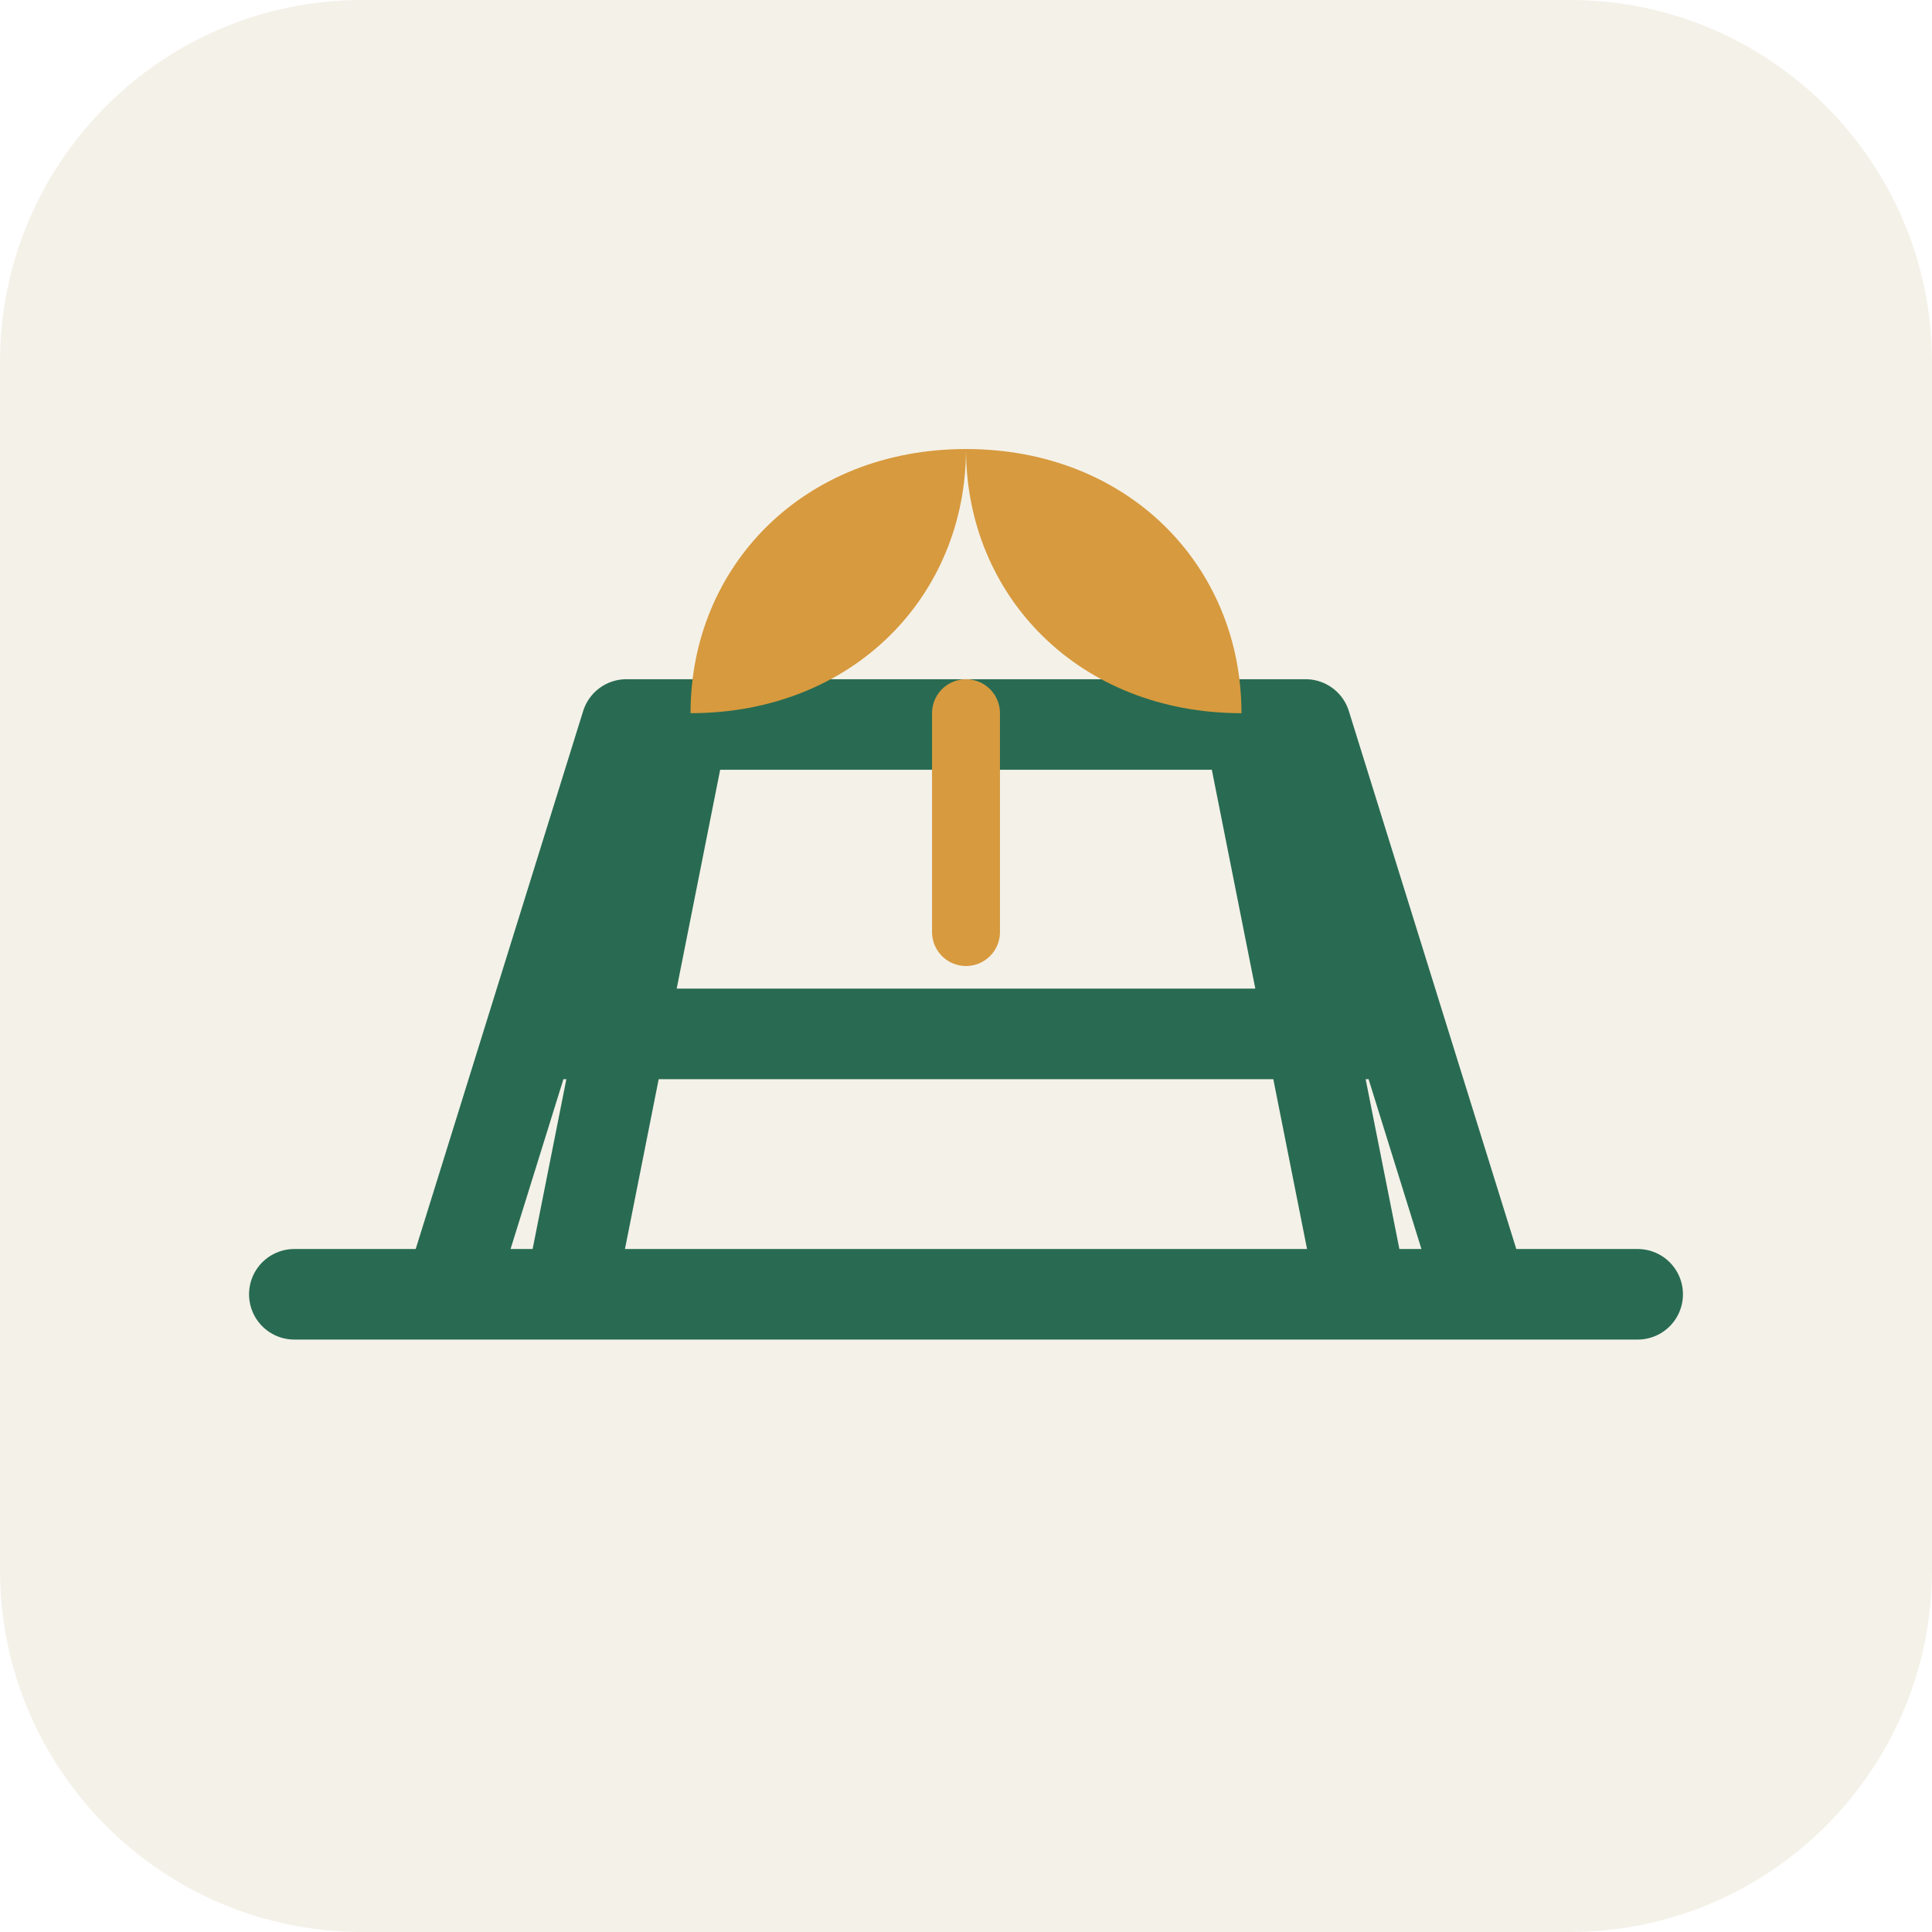
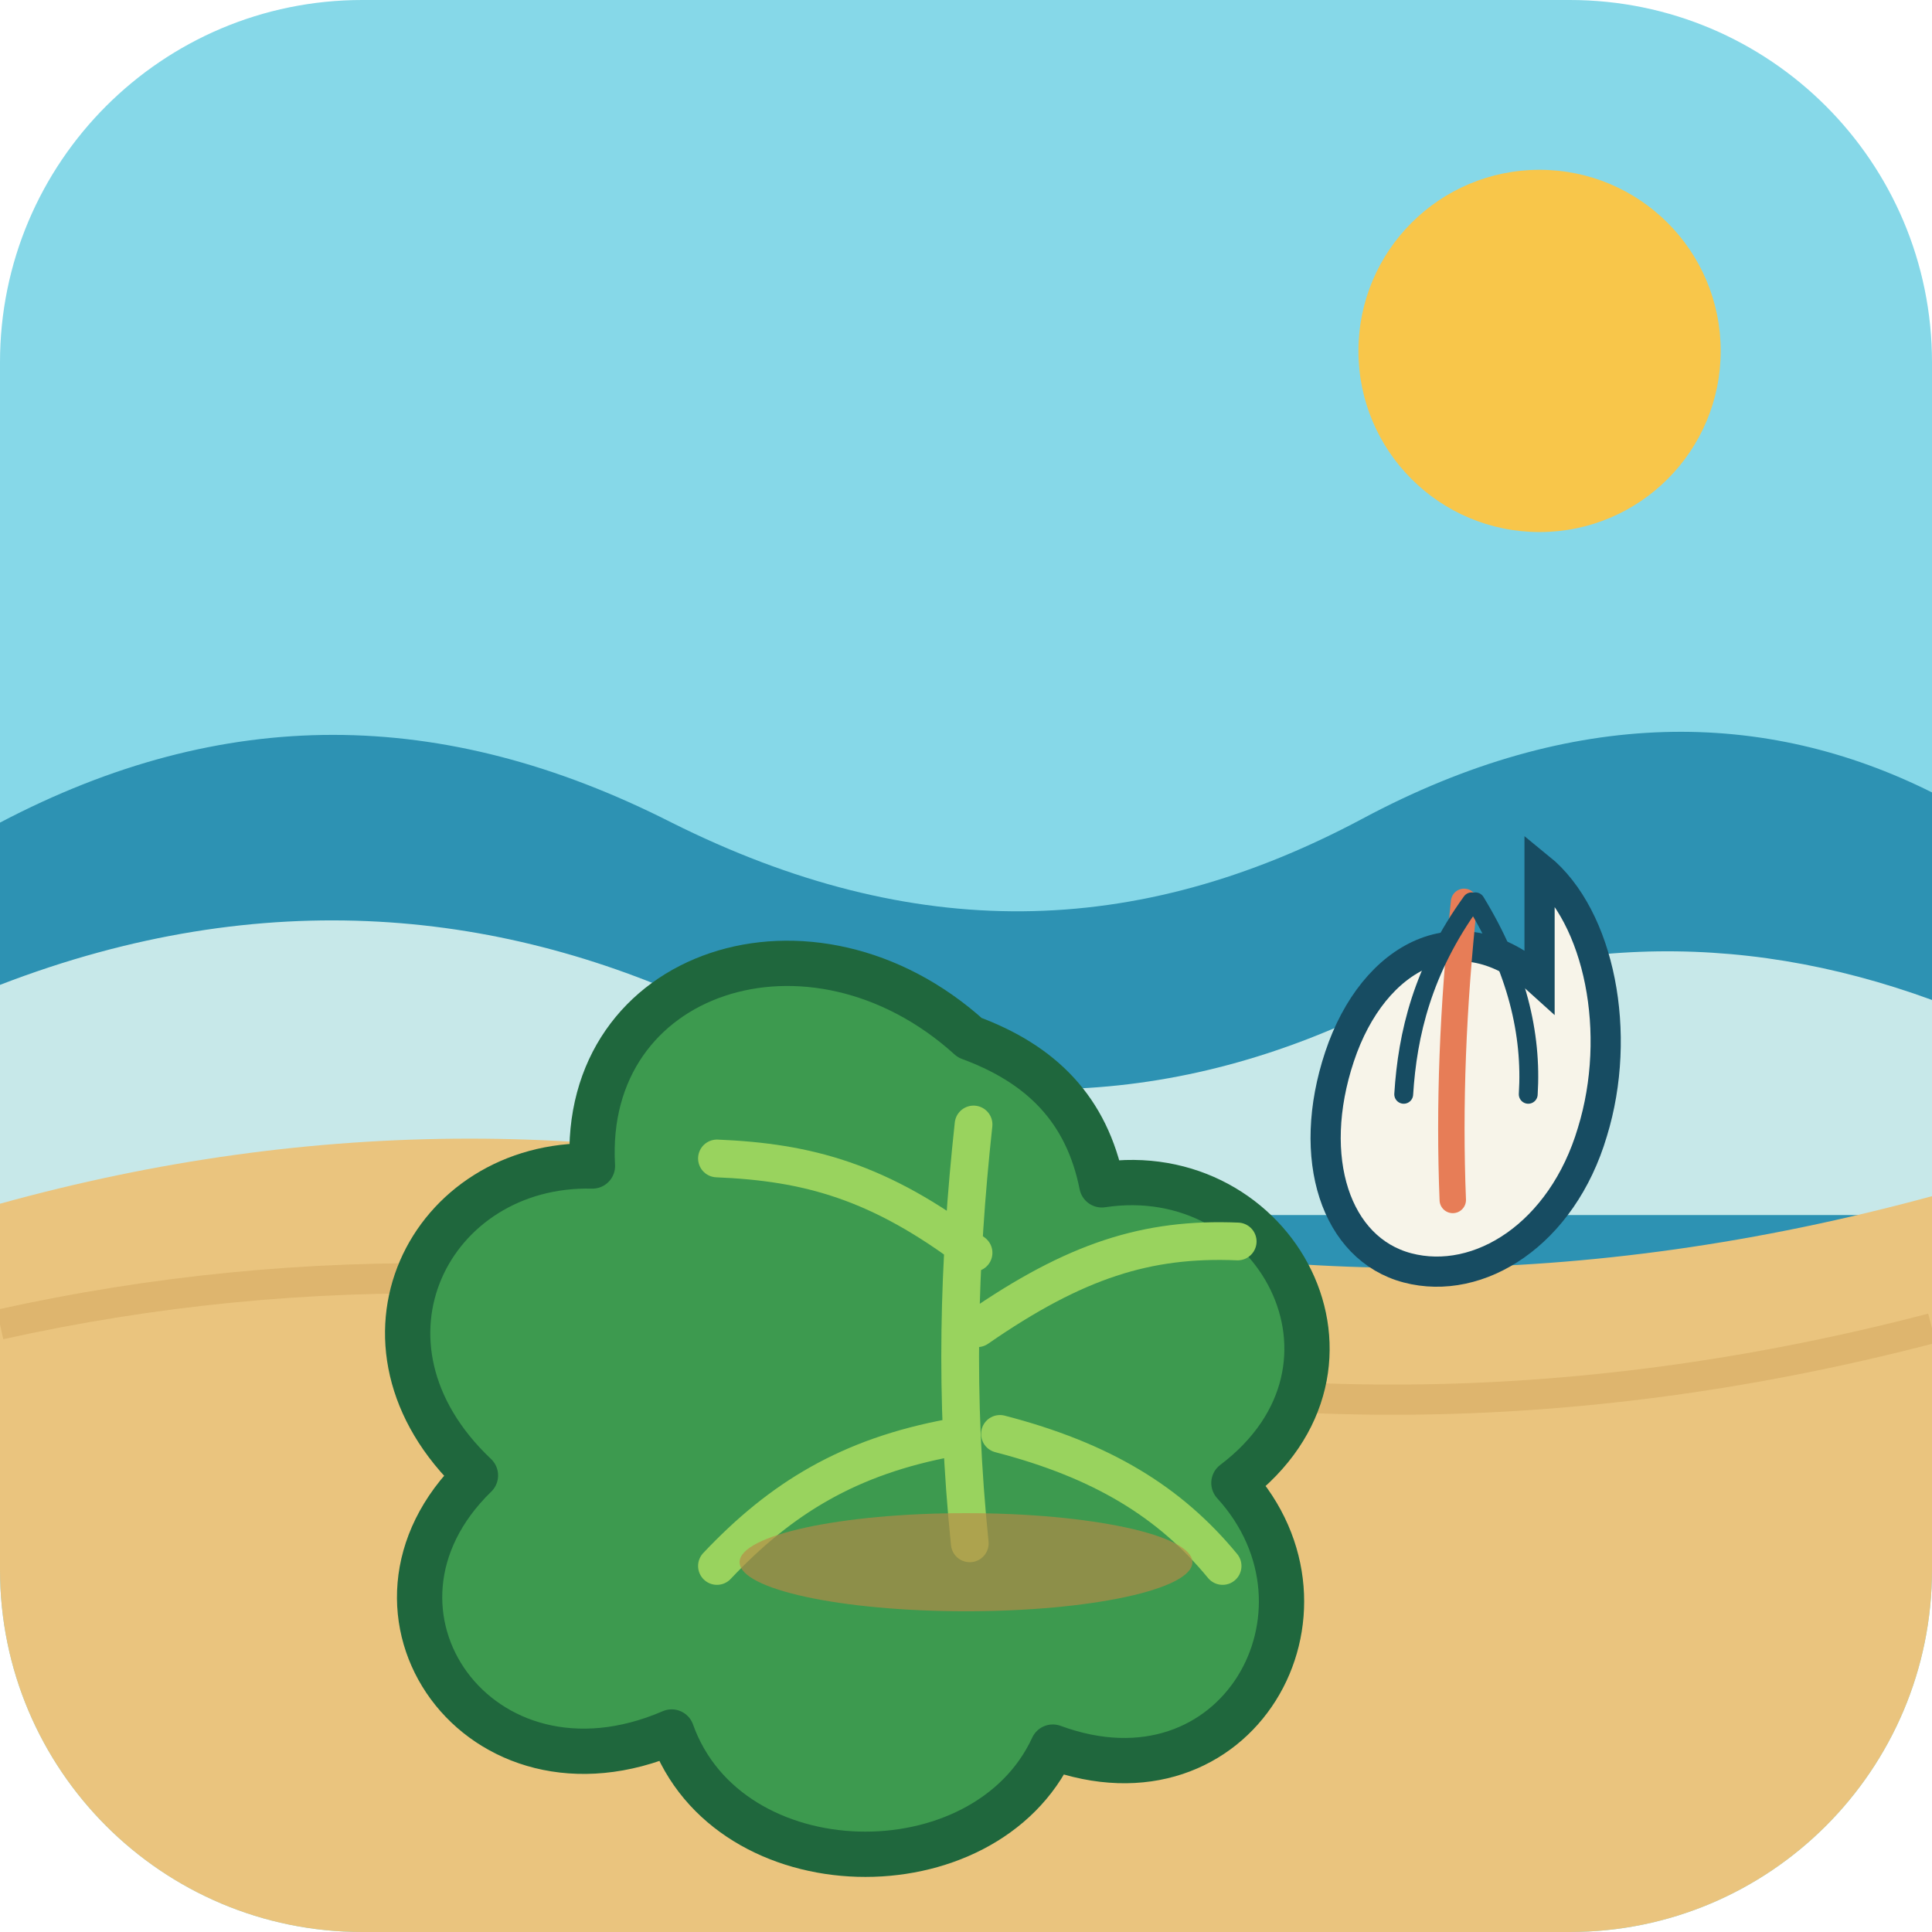
- <svg xmlns="http://www.w3.org/2000/svg" viewBox="0 0 512 512">
-   <rect width="512" height="512" rx="96" fill="#f4f1e8" />
-   <path d="M78 343h356M119 343l47-151h180l47 151M145 274h222M181 192l-30 151M331 192l30 151" fill="none" stroke="#286b52" stroke-linecap="round" stroke-linejoin="round" stroke-width="24" />
-   <path d="M256 119c-43 0-73 31-73 70 43 0 73-31 73-70Zm0 0c43 0 73 31 73 70-43 0-73-31-73-70Z" fill="#d79a3e" />
-   <path d="M256 189v58" fill="none" stroke="#d79a3e" stroke-linecap="round" stroke-width="18" />
+ <svg xmlns="http://www.w3.org/2000/svg" viewBox="0 0 512 512" role="img" aria-label="Green lettuce growing on a Florianopolis beach beside a surfboard">
+   <defs>
+     <clipPath id="corner">
+       <rect width="512" height="512" rx="96" />
+     </clipPath>
+   </defs>
+   <g clip-path="url(#corner)">
+     <rect width="512" height="512" fill="#86d8e8" />
+     <circle cx="408" cy="93" r="48" fill="#f8c64a" />
+     <path d="M0 218c59-31 117-31 178 0 64 32 123 31 183-1 56-30 107-29 151-7v156H0Z" fill="#2d92b3" />
+     <path d="M0 261c70-27 134-20 190 7 54 26 111 28 167 3 52-23 103-25 155-6v57H0Z" fill="#d8f2ee" opacity=".9" />
+     <path d="M0 319c83-23 166-23 249 0 84 23 171 23 263-2v195H0Z" fill="#eac47e" />
+     <path d="M0 351c81-18 164-16 247 5 84 21 173 20 265-4" fill="none" stroke="#d3a960" stroke-width="8" opacity=".55" />
+     <path d="M408 230c16 13 22 44 14 70-8 27-30 41-49 36-19-5-27-29-18-56 9-27 32-39 53-20Z" fill="#f7f4e9" stroke="#174c62" stroke-width="8" />
+     <path d="M388 239c-3 28-4 54-3 79" fill="none" stroke="#e77d57" stroke-width="7" stroke-linecap="round" />
+     <path d="M390 239c-13 18-17 35-18 51M391 239c11 18 15 35 14 51" fill="none" stroke="#174c62" stroke-width="5" stroke-linecap="round" />
+     <path d="M257 275c-42-38-103-18-100 34-43-1-68 47-31 82-37 36 1 90 52 68 15 42 83 43 101 4 49 18 79-36 48-70 41-31 11-86-35-79-4-20-16-32-35-39Z" fill="#3d9a4f" stroke="#1f673d" stroke-width="12" stroke-linejoin="round" />
+     <path d="M258 298c-4 37-5 72-1 111M258 332c-25-19-44-24-68-25M259 352c26-18 45-24 69-23M252 381c-27 5-45 16-62 34M265 380c27 7 45 18 59 35" fill="none" stroke="#99d35e" stroke-width="10" stroke-linecap="round" />
+     <ellipse cx="256" cy="414" rx="60" ry="13" fill="#b88945" opacity=".65" />
+   </g>
</svg>
